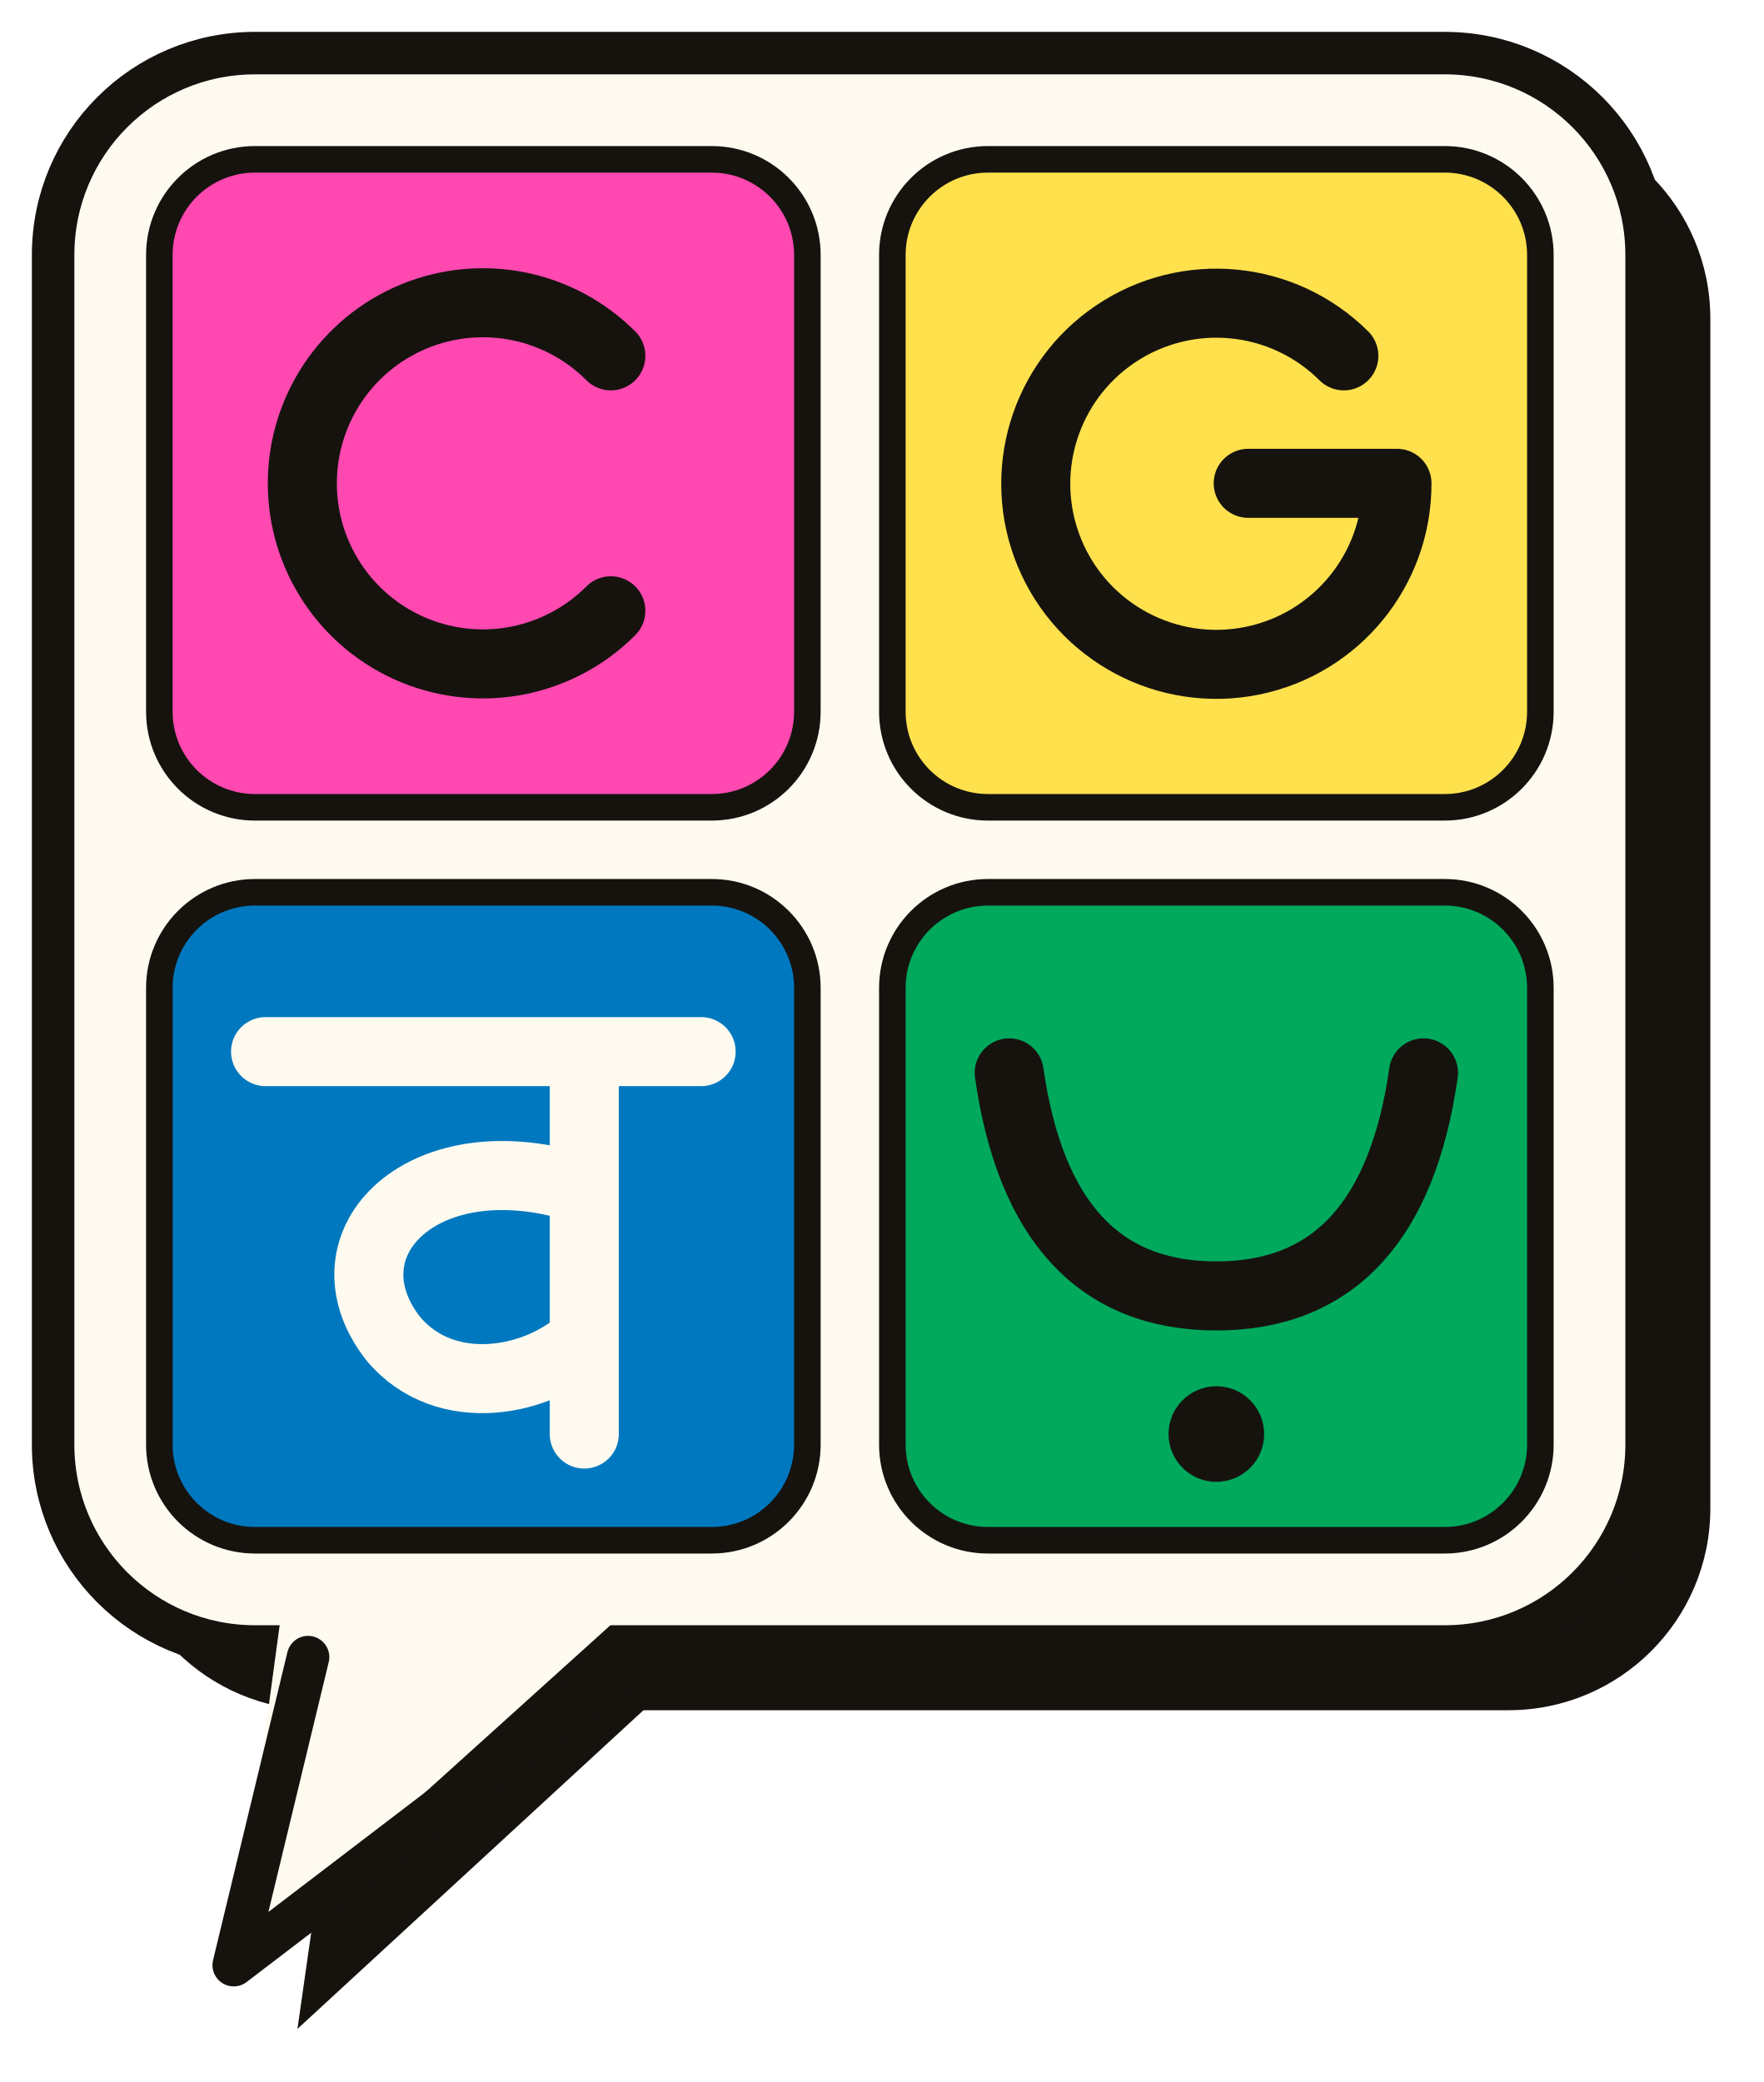
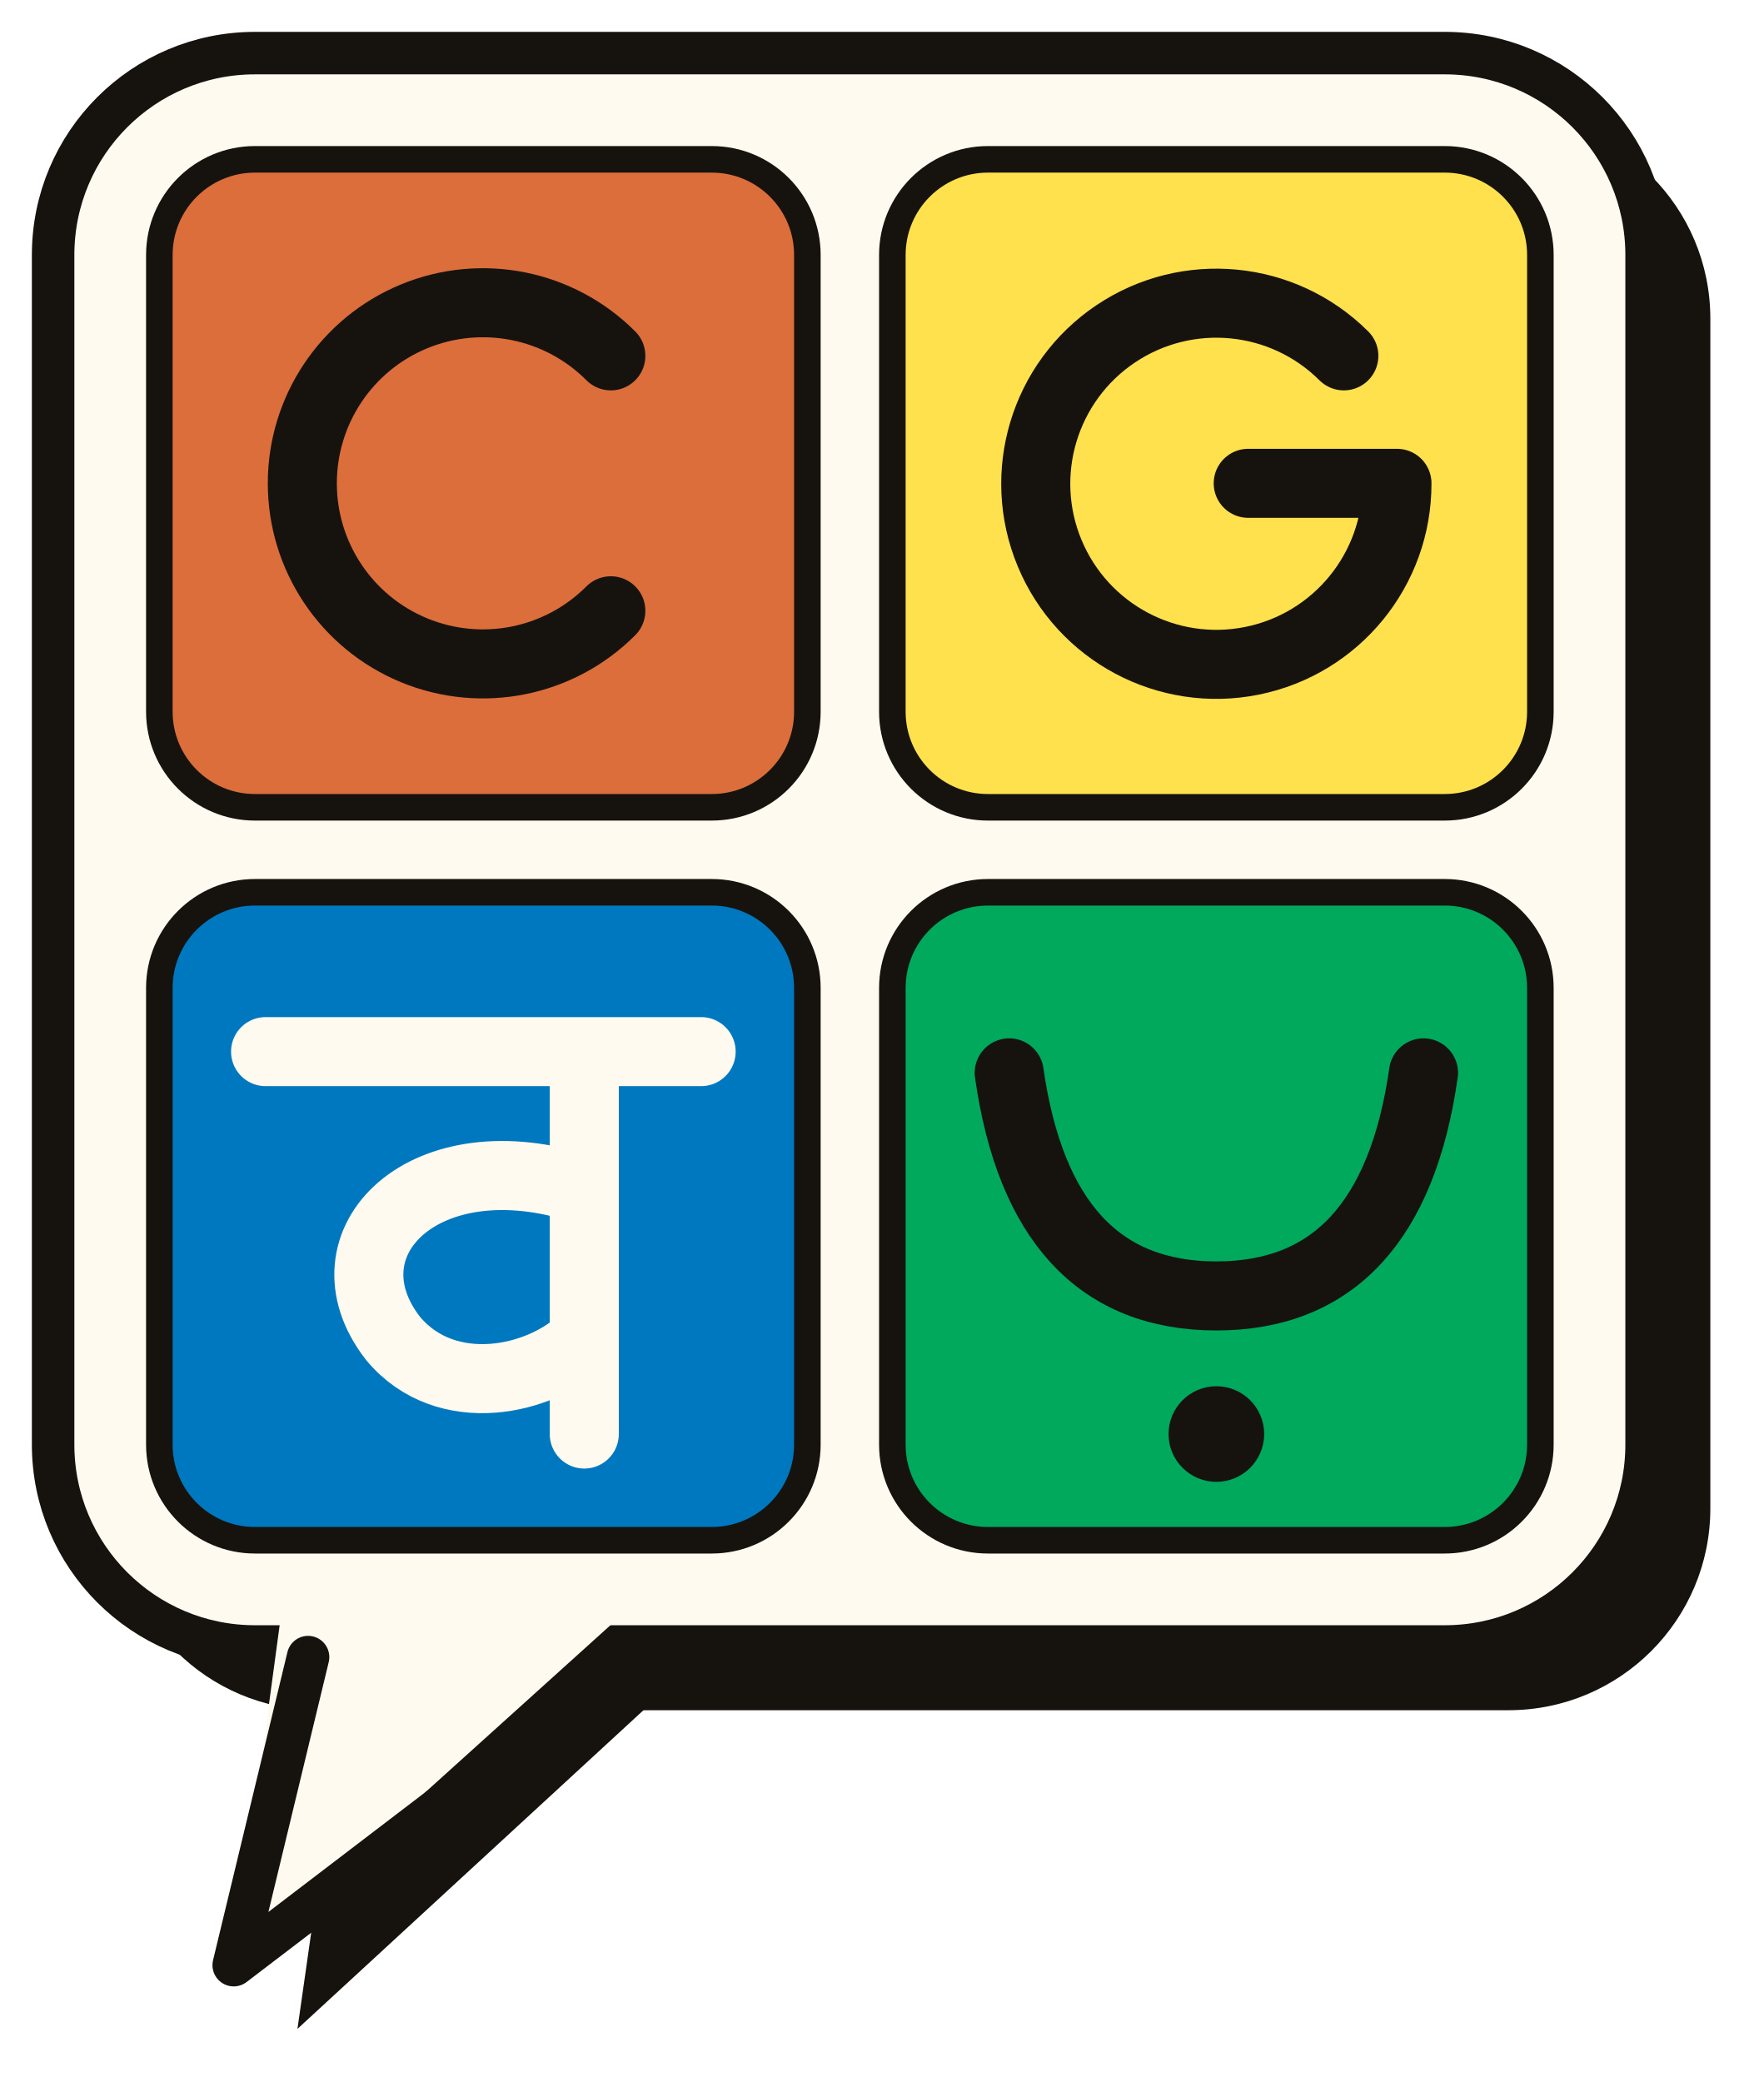
<svg xmlns="http://www.w3.org/2000/svg" viewBox="0 0 332 392" role="img" aria-labelledby="t">
  <path d="M66 312 L56 382 L132 312 Z" fill="#16130f" />
  <rect x="22" y="22" width="300" height="300" rx="38" fill="#16130f" />
  <rect x="10" y="10" width="300" height="300" rx="38" fill="#fffaf0" stroke="#16130f" stroke-width="8" />
  <path d="M54 296 L44 370 L126 296 Z" fill="#fffaf0" />
  <path d="M58 312 L44 370 L120 312" fill="none" stroke="#16130f" stroke-width="8" stroke-linejoin="round" stroke-linecap="round" />
  <g stroke="#16130f" stroke-width="5">
-     <rect x="30" y="30" width="122" height="122" rx="18" fill="#ff48b0" />
+     <rect x="30" y="30" width="122" height="122" rx="18" fill="#dc6e3b" />
    <rect x="168" y="30" width="122" height="122" rx="18" fill="#ffe14d" />
    <rect x="30" y="168" width="122" height="122" rx="18" fill="#0078bf" />
    <rect x="168" y="168" width="122" height="122" rx="18" fill="#00a95c" />
  </g>
  <g fill="none" stroke-linecap="round" stroke-linejoin="round" stroke-width="13">
    <path d="M115 67 A34 34 0 1 0 115 115" stroke="#16130f" />
    <path d="M253 67 A34 34 0 1 0 263 91 L235 91" stroke="#16130f" />
    <path d="M50 198 L132 198 M110 198 L110 270 M110 224 C80 214 60 234 74 252 C84 264 102 260 110 252" stroke="#fffaf0" />
    <path d="M190 202 Q196 244 229 244 Q262 244 268 202" stroke="#16130f" />
  </g>
  <circle cx="229" cy="270" r="9" fill="#16130f" />
</svg>
